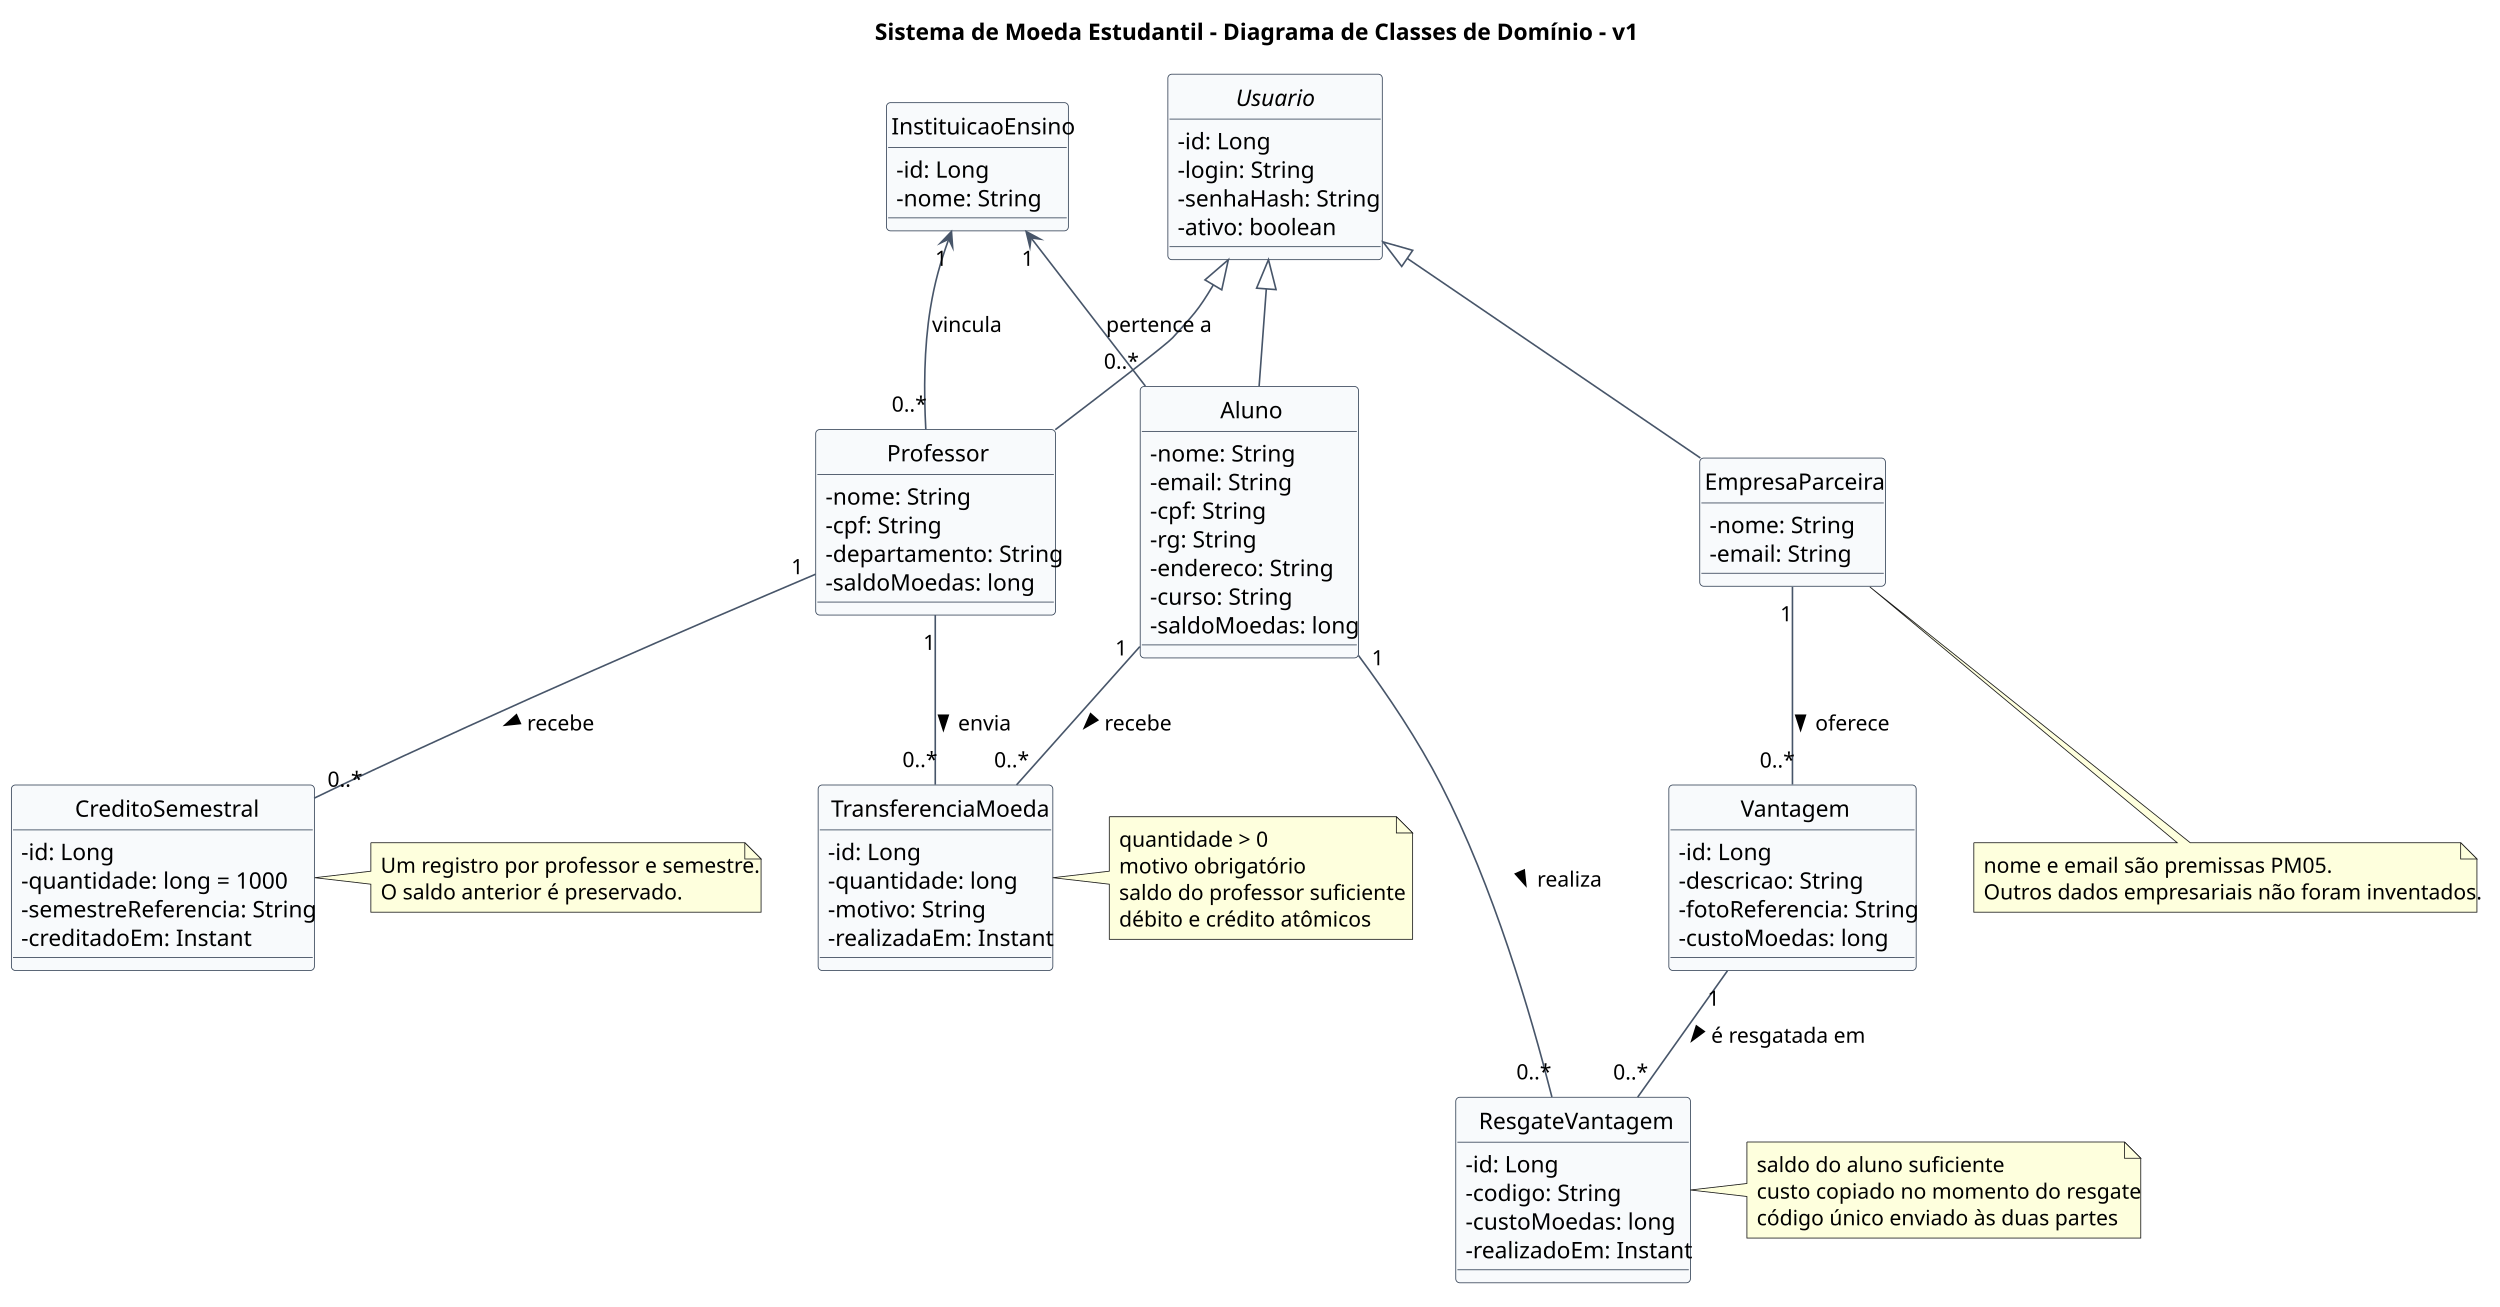
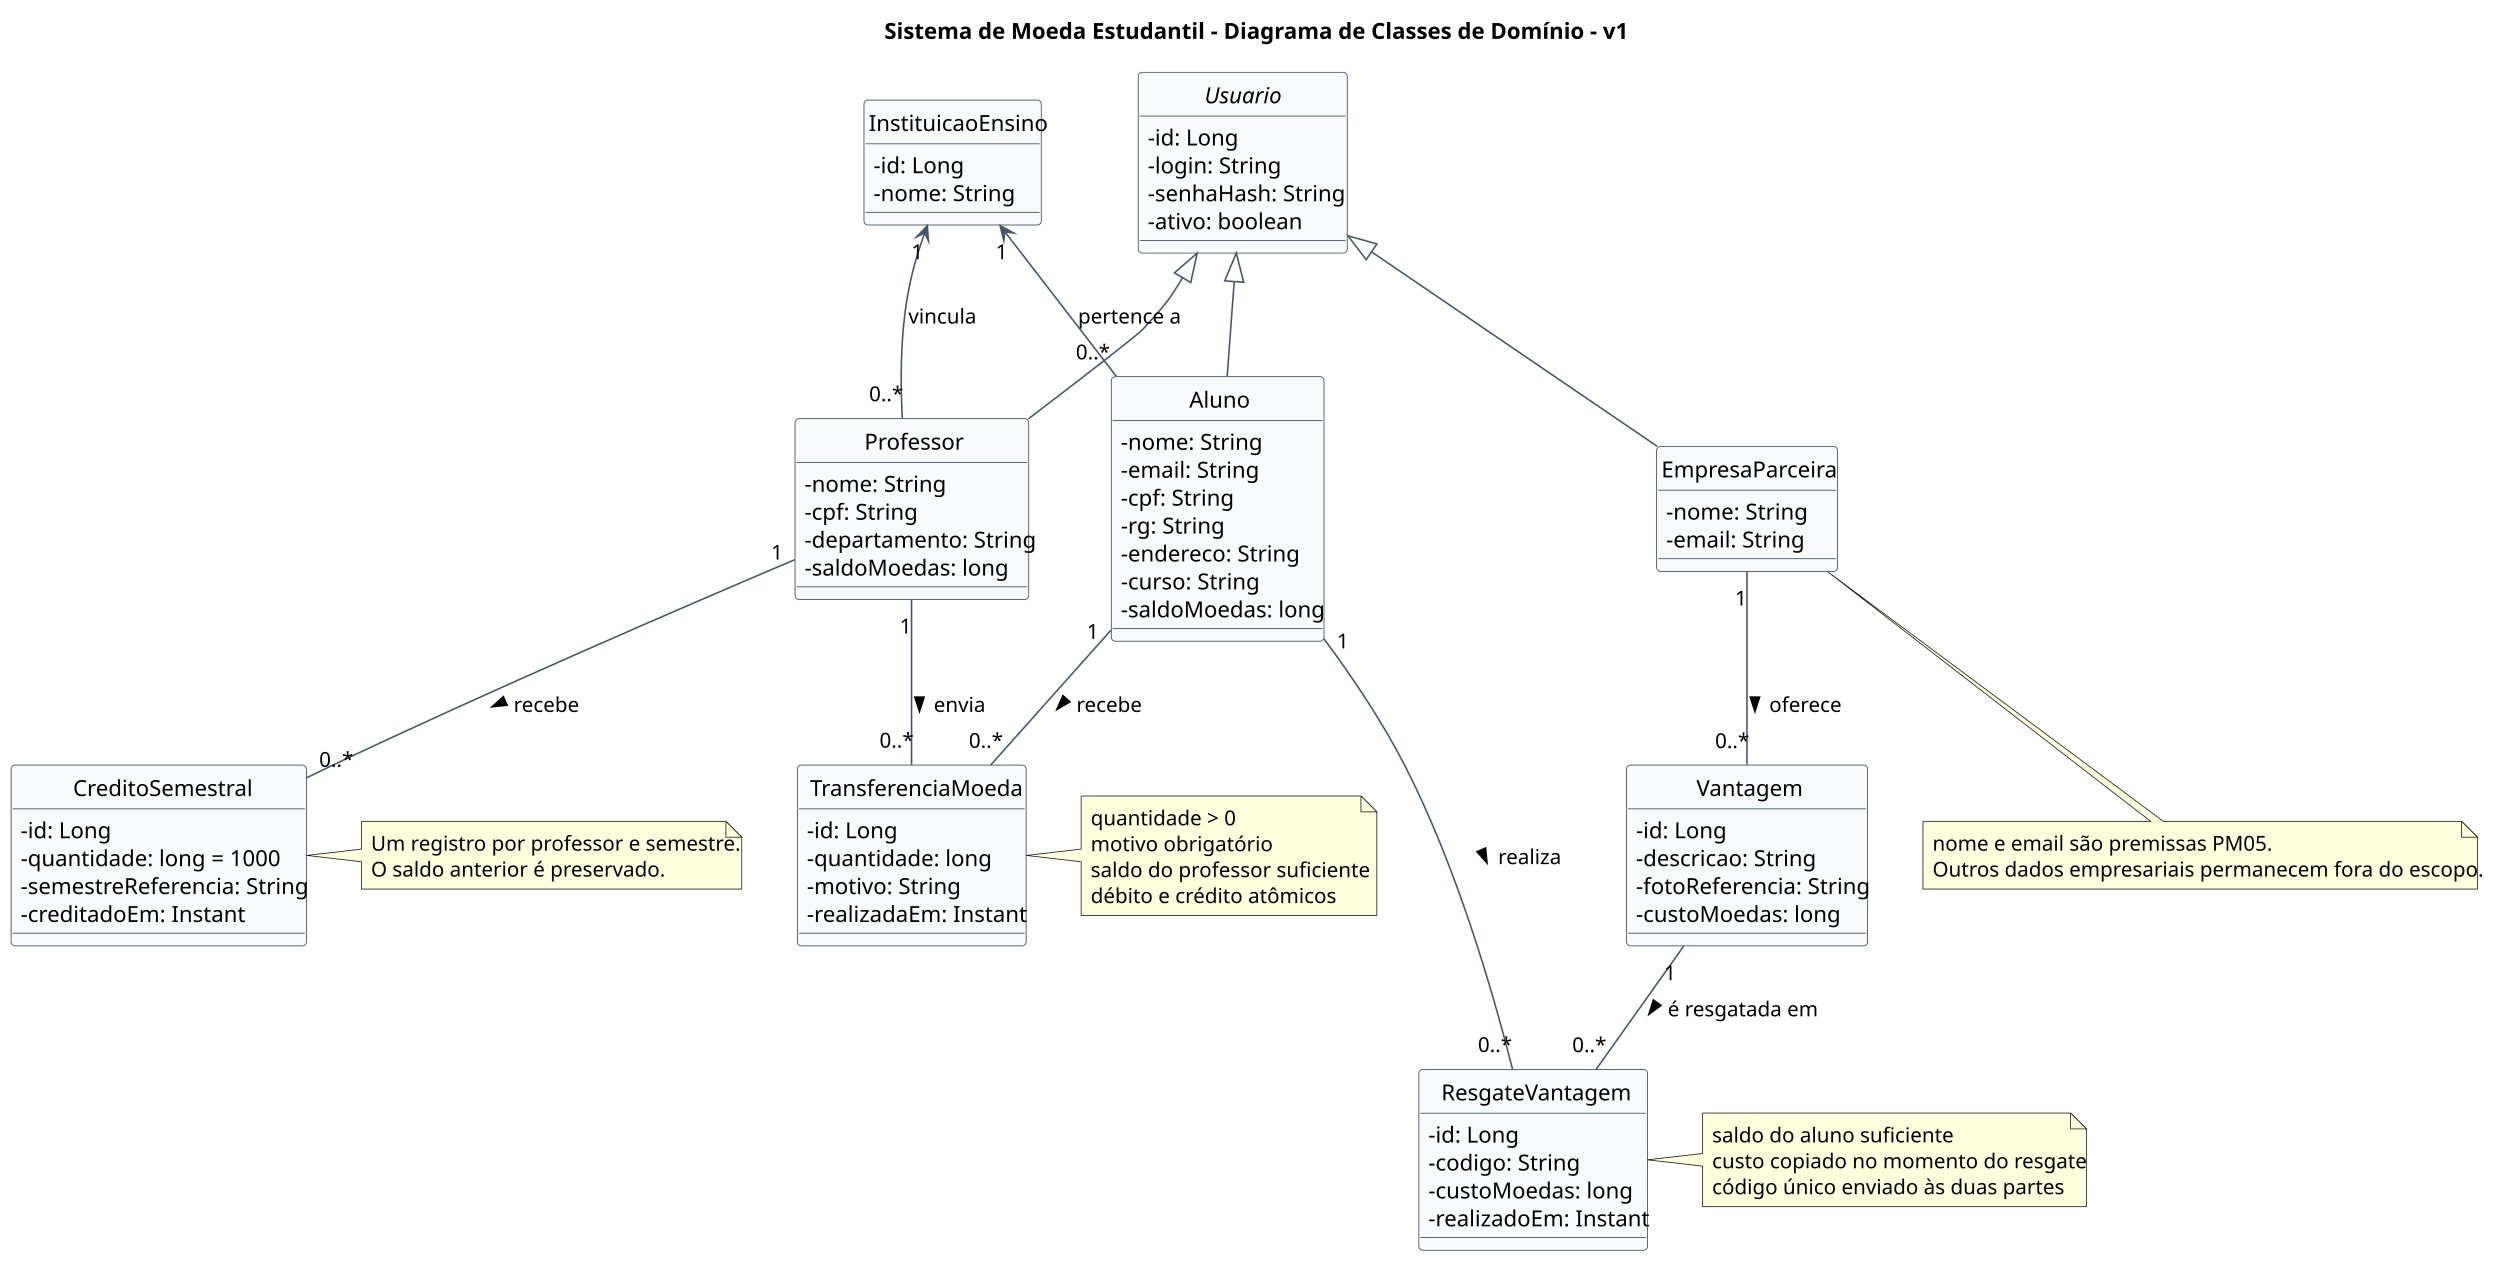
- <svg xmlns="http://www.w3.org/2000/svg" version="1.1" data-diagram-type="CLASS" style="width:1537px;height:803px;background:#FFFFFF;" width="1537px" height="803px" viewBox="0 0 1537 803" zoomAndPan="magnify" preserveAspectRatio="none" contentStyleType="text/css">
+ <svg xmlns="http://www.w3.org/2000/svg" version="1.1" data-diagram-type="CLASS" style="width:1577px;height:803px;background:#FFFFFF;" width="1577px" height="803px" viewBox="0 0 1577 803" zoomAndPan="magnify" preserveAspectRatio="none" contentStyleType="text/css">
  <defs />
  <g font-family="sans-serif" lengthAdjust="spacing">
    <g class="title" data-source-line="1">
-       <text x="537.844" y="24.533" fill="#000" font-size="14" textLength="455.13" font-weight="700">Sistema de Moeda Estudantil - Diagrama de Classes de Domínio - v1</text>
+       <text x="557.823" y="24.533" fill="#000" font-size="14" textLength="455.13" font-weight="700">Sistema de Moeda Estudantil - Diagrama de Classes de Domínio - v1</text>
    </g>
    <g class="entity" data-qualified-name="Usuario" id="ent0001" data-source-line="11">
      <rect x="718" y="45.609" width="131.841" height="114.047" fill="#F8FAFC" style="stroke:#334155;stroke-width:0.5;" rx="2.5" ry="2.5" />
      <text x="759.8" y="65.143" fill="#000" font-size="14" textLength="48.241" font-style="italic">Usuario</text>
      <line x1="719" y1="73.219" x2="848.841" y2="73.219" style="stroke:#334155;stroke-width:0.5;" />
      <text x="724" y="91.752" fill="#000" font-size="14" textLength="54.482">-id: Long</text>
      <text x="724" y="109.361" fill="#000" font-size="14" textLength="78.593">-login: String</text>
      <text x="724" y="126.971" fill="#000" font-size="14" textLength="119.841">-senhaHash: String</text>
      <text x="724" y="144.58" fill="#000" font-size="14" textLength="91.841">-ativo: boolean</text>
      <line x1="719" y1="151.656" x2="848.841" y2="151.656" style="stroke:#334155;stroke-width:0.5;" />
    </g>
    <g class="entity" data-qualified-name="Aluno" id="ent0002" data-source-line="18">
      <rect x="701" y="237.609" width="134.186" height="166.875" fill="#F8FAFC" style="stroke:#334155;stroke-width:0.5;" rx="2.5" ry="2.5" />
      <text x="750.189" y="257.143" fill="#000" font-size="14" textLength="35.807">Aluno</text>
      <line x1="702" y1="265.219" x2="834.186" y2="265.219" style="stroke:#334155;stroke-width:0.5;" />
      <text x="707" y="283.752" fill="#000" font-size="14" textLength="84.034">-nome: String</text>
      <text x="707" y="301.361" fill="#000" font-size="14" textLength="82.469">-email: String</text>
      <text x="707" y="318.971" fill="#000" font-size="14" textLength="67.689">-cpf: String</text>
      <text x="707" y="336.58" fill="#000" font-size="14" textLength="61.462">-rg: String</text>
      <text x="707" y="354.189" fill="#000" font-size="14" textLength="107.393">-endereco: String</text>
      <text x="707" y="371.799" fill="#000" font-size="14" textLength="83.248">-curso: String</text>
      <text x="707" y="389.408" fill="#000" font-size="14" textLength="122.186">-saldoMoedas: long</text>
      <line x1="702" y1="396.484" x2="834.186" y2="396.484" style="stroke:#334155;stroke-width:0.5;" />
    </g>
    <g class="entity" data-qualified-name="Professor" id="ent0003" data-source-line="28">
      <rect x="501.5" y="264.109" width="147.406" height="114.047" fill="#F8FAFC" style="stroke:#334155;stroke-width:0.5;" rx="2.5" ry="2.5" />
      <text x="545.248" y="283.643" fill="#000" font-size="14" textLength="59.91">Professor</text>
      <line x1="502.5" y1="291.719" x2="647.906" y2="291.719" style="stroke:#334155;stroke-width:0.5;" />
      <text x="507.5" y="310.252" fill="#000" font-size="14" textLength="84.034">-nome: String</text>
      <text x="507.5" y="327.861" fill="#000" font-size="14" textLength="67.689">-cpf: String</text>
      <text x="507.5" y="345.471" fill="#000" font-size="14" textLength="135.406">-departamento: String</text>
      <text x="507.5" y="363.08" fill="#000" font-size="14" textLength="122.186">-saldoMoedas: long</text>
      <line x1="502.5" y1="370.156" x2="647.906" y2="370.156" style="stroke:#334155;stroke-width:0.5;" />
    </g>
    <g class="entity" data-qualified-name="EmpresaParceira" id="ent0004" data-source-line="35">
      <rect x="1045" y="281.609" width="114.151" height="78.828" fill="#F8FAFC" style="stroke:#334155;stroke-width:0.5;" rx="2.5" ry="2.5" />
      <text x="1048" y="301.143" fill="#000" font-size="14" textLength="108.151">EmpresaParceira</text>
      <line x1="1046" y1="309.219" x2="1158.151" y2="309.219" style="stroke:#334155;stroke-width:0.5;" />
      <text x="1051" y="327.752" fill="#000" font-size="14" textLength="84.034">-nome: String</text>
      <text x="1051" y="345.361" fill="#000" font-size="14" textLength="82.469">-email: String</text>
      <line x1="1046" y1="352.438" x2="1158.151" y2="352.438" style="stroke:#334155;stroke-width:0.5;" />
    </g>
    <g class="entity" data-qualified-name="InstituicaoEnsino" id="ent0005" data-source-line="40">
      <rect x="545" y="63.109" width="111.841" height="78.828" fill="#F8FAFC" style="stroke:#334155;stroke-width:0.5;" rx="2.5" ry="2.5" />
      <text x="548" y="82.643" fill="#000" font-size="14" textLength="105.841">InstituicaoEnsino</text>
      <line x1="546" y1="90.719" x2="655.841" y2="90.719" style="stroke:#334155;stroke-width:0.5;" />
      <text x="551" y="109.252" fill="#000" font-size="14" textLength="54.482">-id: Long</text>
      <text x="551" y="126.861" fill="#000" font-size="14" textLength="84.034">-nome: String</text>
      <line x1="546" y1="133.938" x2="655.841" y2="133.938" style="stroke:#334155;stroke-width:0.5;" />
    </g>
    <g class="entity" data-qualified-name="Vantagem" id="ent0006" data-source-line="45">
      <rect x="1026" y="482.609" width="152.068" height="114.047" fill="#F8FAFC" style="stroke:#334155;stroke-width:0.5;" rx="2.5" ry="2.5" />
      <text x="1070.124" y="502.143" fill="#000" font-size="14" textLength="63.82">Vantagem</text>
      <line x1="1027" y1="510.219" x2="1177.068" y2="510.219" style="stroke:#334155;stroke-width:0.5;" />
      <text x="1032" y="528.752" fill="#000" font-size="14" textLength="54.482">-id: Long</text>
      <text x="1032" y="546.361" fill="#000" font-size="14" textLength="108.931">-descricao: String</text>
      <text x="1032" y="563.971" fill="#000" font-size="14" textLength="140.068">-fotoReferencia: String</text>
      <text x="1032" y="581.58" fill="#000" font-size="14" textLength="122.179">-custoMoedas: long</text>
      <line x1="1027" y1="588.656" x2="1177.068" y2="588.656" style="stroke:#334155;stroke-width:0.5;" />
    </g>
    <g class="entity" data-qualified-name="TransferenciaMoeda" id="ent0007" data-source-line="52">
      <rect x="503" y="482.609" width="144.282" height="114.047" fill="#F8FAFC" style="stroke:#334155;stroke-width:0.5;" rx="2.5" ry="2.5" />
      <text x="510.941" y="502.143" fill="#000" font-size="14" textLength="128.399">TransferenciaMoeda</text>
      <line x1="504" y1="510.219" x2="646.282" y2="510.219" style="stroke:#334155;stroke-width:0.5;" />
      <text x="509" y="528.752" fill="#000" font-size="14" textLength="54.482">-id: Long</text>
      <text x="509" y="546.361" fill="#000" font-size="14" textLength="108.199">-quantidade: long</text>
      <text x="509" y="563.971" fill="#000" font-size="14" textLength="90.248">-motivo: String</text>
      <text x="509" y="581.58" fill="#000" font-size="14" textLength="132.282">-realizadaEm: Instant</text>
      <line x1="504" y1="588.656" x2="646.282" y2="588.656" style="stroke:#334155;stroke-width:0.5;" />
    </g>
    <g class="entity" data-qualified-name="ResgateVantagem" id="ent0008" data-source-line="59">
      <rect x="895" y="674.609" width="144.282" height="114.047" fill="#F8FAFC" style="stroke:#334155;stroke-width:0.5;" rx="2.5" ry="2.5" />
      <text x="909.159" y="694.143" fill="#000" font-size="14" textLength="115.965">ResgateVantagem</text>
      <line x1="896" y1="702.219" x2="1038.282" y2="702.219" style="stroke:#334155;stroke-width:0.5;" />
      <text x="901" y="720.752" fill="#000" font-size="14" textLength="54.482">-id: Long</text>
      <text x="901" y="738.361" fill="#000" font-size="14" textLength="90.269">-codigo: String</text>
      <text x="901" y="755.971" fill="#000" font-size="14" textLength="122.179">-custoMoedas: long</text>
      <text x="901" y="773.58" fill="#000" font-size="14" textLength="132.282">-realizadoEm: Instant</text>
      <line x1="896" y1="780.656" x2="1038.282" y2="780.656" style="stroke:#334155;stroke-width:0.5;" />
    </g>
    <g class="entity" data-qualified-name="CreditoSemestral" id="ent0009" data-source-line="66">
      <rect x="7" y="482.609" width="186.289" height="114.047" fill="#F8FAFC" style="stroke:#334155;stroke-width:0.5;" rx="2.5" ry="2.5" />
      <text x="46.069" y="502.143" fill="#000" font-size="14" textLength="108.151">CreditoSemestral</text>
      <line x1="8" y1="510.219" x2="192.289" y2="510.219" style="stroke:#334155;stroke-width:0.5;" />
      <text x="13" y="528.752" fill="#000" font-size="14" textLength="54.482">-id: Long</text>
      <text x="13" y="546.361" fill="#000" font-size="14" textLength="155.299">-quantidade: long = 1000</text>
      <text x="13" y="563.971" fill="#000" font-size="14" textLength="174.289">-semestreReferencia: String</text>
      <text x="13" y="581.58" fill="#000" font-size="14" textLength="133.062">-creditadoEm: Instant</text>
      <line x1="8" y1="588.656" x2="192.289" y2="588.656" style="stroke:#334155;stroke-width:0.5;" />
    </g>
    <g class="entity" data-qualified-name="GMN21" id="ent0022" data-source-line="90">
      <path d="M682,502.109 L682,535.609 L647.27,539.609 L682,543.609 L682,577.516 A0,0 0 0 0 682,577.516 L868.483,577.516 A0,0 0 0 0 868.483,577.516 L868.483,512.109 L858.483,502.109 L682,502.109 A0,0 0 0 0 682,502.109" style="stroke:#181818;stroke-width:0.5;" fill="#FEFFDD" />
      <path d="M858.483,502.109 L858.483,512.109 L868.483,512.109 L858.483,502.109" style="stroke:#181818;stroke-width:0.5;" fill="#FEFFDD" />
      <text x="688" y="520.604" fill="#000" font-size="13" textLength="86.385">quantidade &gt; 0</text>
      <text x="688" y="536.956" fill="#000" font-size="13" textLength="103.327">motivo obrigatório</text>
      <text x="688" y="553.308" fill="#000" font-size="13" textLength="165.483">saldo do professor suficiente</text>
      <text x="688" y="569.659" fill="#000" font-size="13" textLength="144.523">débito e crédito atômicos</text>
    </g>
    <g class="entity" data-qualified-name="GMN24" id="ent0025" data-source-line="97">
      <path d="M1074,702.109 L1074,727.609 L1039.14,731.609 L1074,735.609 L1074,761.164 A0,0 0 0 0 1074,761.164 L1316.14,761.164 A0,0 0 0 0 1316.14,761.164 L1316.14,712.109 L1306.14,702.109 L1074,702.109 A0,0 0 0 0 1074,702.109" style="stroke:#181818;stroke-width:0.5;" fill="#FEFFDD" />
      <path d="M1306.14,702.109 L1306.14,712.109 L1316.14,712.109 L1306.14,702.109" style="stroke:#181818;stroke-width:0.5;" fill="#FEFFDD" />
      <text x="1080" y="720.604" fill="#000" font-size="13" textLength="143.102">saldo do aluno suficiente</text>
      <text x="1080" y="736.956" fill="#000" font-size="13" textLength="221.14">custo copiado no momento do resgate</text>
      <text x="1080" y="753.308" fill="#000" font-size="13" textLength="211.034">código único enviado às duas partes</text>
    </g>
    <g class="entity" data-qualified-name="GMN27" id="ent0028" data-source-line="103">
      <path d="M228,518.109 L228,535.609 L193.48,539.609 L228,543.609 L228,560.813 A0,0 0 0 0 228,560.813 L467.905,560.813 A0,0 0 0 0 467.905,560.813 L467.905,528.109 L457.905,518.109 L228,518.109 A0,0 0 0 0 228,518.109" style="stroke:#181818;stroke-width:0.5;" fill="#FEFFDD" />
      <path d="M457.905,518.109 L457.905,528.109 L467.905,528.109 L457.905,518.109" style="stroke:#181818;stroke-width:0.5;" fill="#FEFFDD" />
      <text x="234" y="536.604" fill="#000" font-size="13" textLength="218.905">Um registro por professor e semestre.</text>
      <text x="234" y="552.956" fill="#000" font-size="13" textLength="175.595">O saldo anterior é preservado.</text>
    </g>
    <g class="entity" data-qualified-name="GMN30" id="ent0031" data-source-line="108">
-       <path d="M1213.5,518.109 L1213.5,560.813 A0,0 0 0 0 1213.5,560.813 L1522.817,560.813 A0,0 0 0 0 1522.817,560.813 L1522.817,528.109 L1512.817,518.109 L1346.55,518.109 L1149.56,360.819 L1338.55,518.109 L1213.5,518.109 A0,0 0 0 0 1213.5,518.109" style="stroke:#181818;stroke-width:0.5;" fill="#FEFFDD" />
-       <path d="M1512.817,518.109 L1512.817,528.109 L1522.817,528.109 L1512.817,518.109" style="stroke:#181818;stroke-width:0.5;" fill="#FEFFDD" />
-       <text x="1219.5" y="536.604" fill="#000" font-size="13" textLength="206.642">nome e email são premissas PM05.</text>
-       <text x="1219.5" y="552.956" fill="#000" font-size="13" textLength="288.317">Outros dados empresariais não foram inventados.</text>
+       <path d="M1213,518.109 L1213,560.813 A0,0 0 0 0 1213,560.813 L1562.777,560.813 A0,0 0 0 0 1562.777,560.813 L1562.777,528.109 L1552.777,518.109 L1364.64,518.109 L1153.13,360.819 L1356.64,518.109 L1213,518.109 A0,0 0 0 0 1213,518.109" style="stroke:#181818;stroke-width:0.5;" fill="#FEFFDD" />
+       <path d="M1552.777,518.109 L1552.777,528.109 L1562.777,528.109 L1552.777,518.109" style="stroke:#181818;stroke-width:0.5;" fill="#FEFFDD" />
+       <text x="1219" y="536.604" fill="#000" font-size="13" textLength="206.642">nome e email são premissas PM05.</text>
+       <text x="1219" y="552.956" fill="#000" font-size="13" textLength="328.777">Outros dados empresariais permanecem fora do escopo.</text>
    </g>
    <g class="link" data-entity-1="ent0001" data-entity-2="ent0002" id="lnk10" data-source-line="73" data-link-type="extension">
      <path d="M778.533,177.6 C776.783,201.28 776.03,211.389 774.11,237.369" style="stroke:#475569;stroke-width:1;" fill="none" id="Usuario-backto-Aluno" codeLine="73" />
      <polygon points="779.86,159.649,772.55,177.158,784.517,178.043,779.86,159.649" fill="none" style="stroke:#475569;stroke-width:1;stroke-linejoin:miter;stroke-miterlimit:10;" />
    </g>
    <g class="link" data-entity-1="ent0001" data-entity-2="ent0003" id="lnk11" data-source-line="74" data-link-type="extension">
      <path d="M745.973,175.147 C736.253,191.477 733.8,193.289 721,207.609 C717.69,211.309 683.34,237.819 648.78,264.169" style="stroke:#475569;stroke-width:1;" fill="none" id="Usuario-backto-Professor" codeLine="74" />
      <polygon points="755.18,159.679,740.818,172.078,751.129,178.216,755.18,159.679" fill="none" style="stroke:#475569;stroke-width:1;stroke-linejoin:miter;stroke-miterlimit:10;" />
    </g>
    <g class="link" data-entity-1="ent0001" data-entity-2="ent0004" id="lnk12" data-source-line="75" data-link-type="extension">
      <path d="M865.158,158.86 C922.858,198.15 990.72,244.349 1045.38,281.559" style="stroke:#475569;stroke-width:1;" fill="none" id="Usuario-backto-EmpresaParceira" codeLine="75" />
      <polygon points="850.28,148.729,861.781,163.82,868.535,153.901,850.28,148.729" fill="none" style="stroke:#475569;stroke-width:1;stroke-linejoin:miter;stroke-miterlimit:10;" />
    </g>
    <g class="link" data-entity-1="ent0005" data-entity-2="ent0002" id="lnk13" data-source-line="77" data-link-type="dependency">
      <path d="M633.913,146.279 C654.263,172.669 678.95,204.669 704.16,237.339" style="stroke:#475569;stroke-width:1;" fill="none" id="InstituicaoEnsino-backto-Aluno" codeLine="77" />
      <polygon points="630.86,142.319,633.188,151.889,633.913,146.279,639.523,147.004,630.86,142.319" fill="#475569" style="stroke:#475569;stroke-width:1;stroke-linejoin:miter;stroke-miterlimit:10;" />
      <text x="680" y="204.104" fill="#000" font-size="13" textLength="61.433">pertence a</text>
      <text x="628.092" y="163.46" fill="#000" font-size="13">1</text>
      <text x="678.643" y="226.682" fill="#000" font-size="13" textLength="19.513">0..*</text>
    </g>
    <g class="link" data-entity-1="ent0005" data-entity-2="ent0003" id="lnk14" data-source-line="78" data-link-type="dependency">
      <path d="M583.278,147.014 C578.038,161.584 574.6,173.749 572,189.609 C568.04,213.759 567.95,240.759 569.18,263.909" style="stroke:#475569;stroke-width:1;" fill="none" id="InstituicaoEnsino-backto-Professor" codeLine="78" />
      <polygon points="584.97,142.309,578.16,149.425,583.278,147.014,585.688,152.132,584.97,142.309" fill="#475569" style="stroke:#475569;stroke-width:1;stroke-linejoin:miter;stroke-miterlimit:10;" />
      <text x="573" y="204.104" fill="#000" font-size="13" textLength="40.466">vincula</text>
      <text x="574.888" y="163.448" fill="#000" font-size="13">1</text>
      <text x="548.224" y="253.07" fill="#000" font-size="13" textLength="19.513">0..*</text>
    </g>
    <g class="link" data-entity-1="ent0003" data-entity-2="ent0007" id="lnk15" data-source-line="80" data-link-type="association">
      <path d="M575,378.149 C575,410.219 575,450.339 575,482.429" style="stroke:#475569;stroke-width:1;" fill="none" id="Professor-TransferenciaMoeda" codeLine="80" />
      <polygon points="580,448.785,582.939,439.74,577.061,439.74,580,448.785" fill="#000" style="stroke:#000;stroke-width:1;stroke-linejoin:miter;stroke-miterlimit:10;" />
      <text x="589" y="449.104" fill="#000" font-size="13" textLength="31.078">envia</text>
      <text x="567.563" y="399.59" fill="#000" font-size="13">1</text>
      <text x="554.798" y="471.593" fill="#000" font-size="13" textLength="19.513">0..*</text>
    </g>
    <g class="link" data-entity-1="ent0002" data-entity-2="ent0007" id="lnk16" data-source-line="81" data-link-type="association">
      <path d="M700.77,397.529 C675.86,425.469 648.07,456.639 624.96,482.559" style="stroke:#475569;stroke-width:1;" fill="none" id="Aluno-TransferenciaMoeda" codeLine="81" />
      <polygon points="666.673,447.517,674.886,442.722,670.498,438.81,666.673,447.517" fill="#000" style="stroke:#000;stroke-width:1;stroke-linejoin:miter;stroke-miterlimit:10;" />
      <text x="679" y="449.104" fill="#000" font-size="13" textLength="39.749">recebe</text>
      <text x="685.594" y="402.963" fill="#000" font-size="13">1</text>
      <text x="611.159" y="471.739" fill="#000" font-size="13" textLength="19.513">0..*</text>
    </g>
    <g class="link" data-entity-1="ent0004" data-entity-2="ent0006" id="lnk17" data-source-line="83" data-link-type="association">
      <path d="M1102,360.819 C1102,394.629 1102,444.139 1102,482.329" style="stroke:#475569;stroke-width:1;" fill="none" id="EmpresaParceira-Vantagem" codeLine="83" />
      <polygon points="1107,448.785,1109.939,439.74,1104.061,439.74,1107,448.785" fill="#000" style="stroke:#000;stroke-width:1;stroke-linejoin:miter;stroke-miterlimit:10;" />
      <text x="1116" y="449.104" fill="#000" font-size="13" textLength="43.361">oferece</text>
      <text x="1094.448" y="381.96" fill="#000" font-size="13">1</text>
      <text x="1081.869" y="471.887" fill="#000" font-size="13" textLength="19.513">0..*</text>
    </g>
    <g class="link" data-entity-1="ent0002" data-entity-2="ent0008" id="lnk18" data-source-line="84" data-link-type="association">
      <path d="M835.16,402.949 C853.38,427.489 871.93,455.229 886,482.609 C918.1,545.049 941.02,622.789 954.11,674.419" style="stroke:#475569;stroke-width:1;" fill="none" id="Aluno-ResgateVantagem" codeLine="84" />
      <polygon points="938.007,544.365,937.068,534.901,931.685,537.26,938.007,544.365" fill="#000" style="stroke:#000;stroke-width:1;stroke-linejoin:miter;stroke-miterlimit:10;" />
      <text x="945" y="545.104" fill="#000" font-size="13" textLength="38.295">realiza</text>
      <text x="843.333" y="409.01" fill="#000" font-size="13">1</text>
      <text x="932.256" y="663.582" fill="#000" font-size="13" textLength="19.513">0..*</text>
    </g>
    <g class="link" data-entity-1="ent0006" data-entity-2="ent0008" id="lnk19" data-source-line="85" data-link-type="association">
      <path d="M1062.04,596.849 C1044.63,621.359 1024.26,650.019 1006.85,674.519" style="stroke:#475569;stroke-width:1;" fill="none" id="Vantagem-ResgateVantagem" codeLine="85" />
      <polygon points="1040.104,639.861,1047.739,634.19,1042.947,630.785,1040.104,639.861" fill="#000" style="stroke:#000;stroke-width:1;stroke-linejoin:miter;stroke-miterlimit:10;" />
      <text x="1052" y="641.104" fill="#000" font-size="13" textLength="90.333">é resgatada em</text>
      <text x="1049.753" y="618.314" fill="#000" font-size="13">1</text>
      <text x="991.753" y="663.694" fill="#000" font-size="13" textLength="19.513">0..*</text>
    </g>
    <g class="link" data-entity-1="ent0003" data-entity-2="ent0009" id="lnk20" data-source-line="87" data-link-type="association">
      <path d="M501.39,353.029 C427.28,384.499 309.93,435.249 210,482.609 C204.48,485.229 198.83,487.949 193.14,490.729" style="stroke:#475569;stroke-width:1;" fill="none" id="Professor-CreditoSemestral" codeLine="87" />
      <polygon points="310.435,445.825,319.892,444.819,317.495,439.452,310.435,445.825" fill="#000" style="stroke:#000;stroke-width:1;stroke-linejoin:miter;stroke-miterlimit:10;" />
      <text x="324" y="449.104" fill="#000" font-size="13" textLength="39.749">recebe</text>
      <text x="486.429" y="353.007" fill="#000" font-size="13">1</text>
      <text x="201.328" y="483.704" fill="#000" font-size="13" textLength="19.513">0..*</text>
    </g>
  </g>
</svg>
